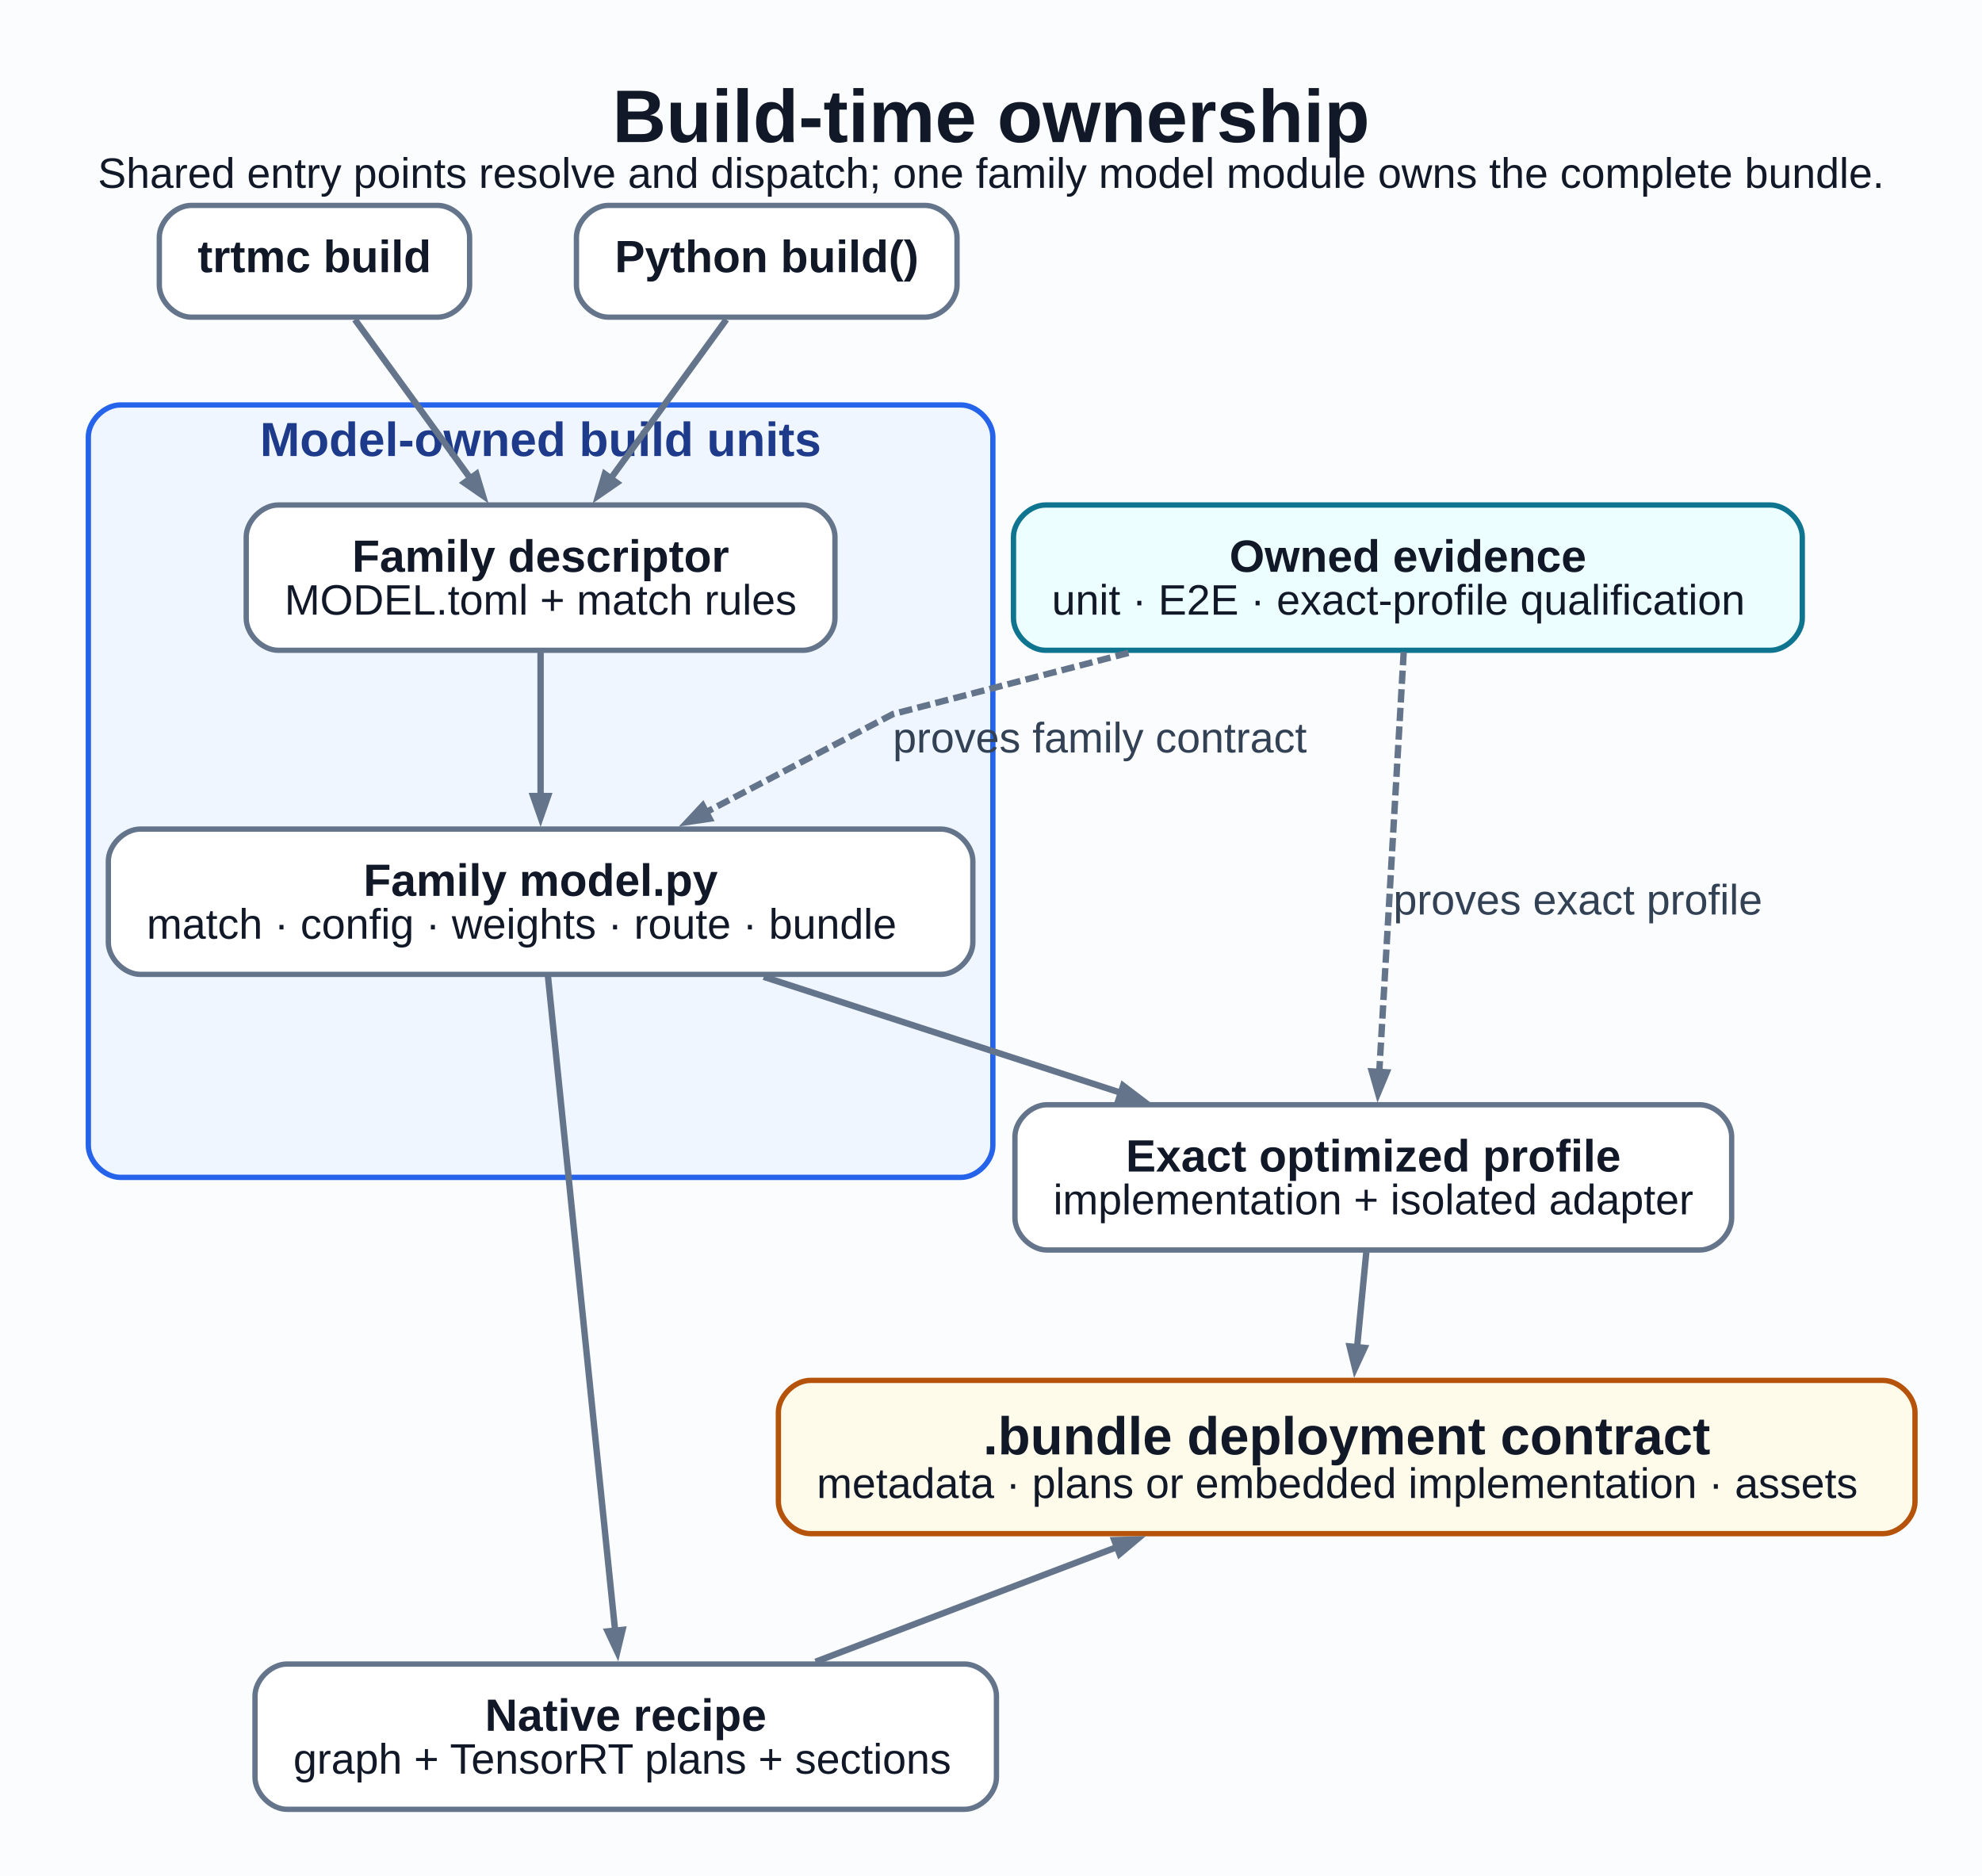
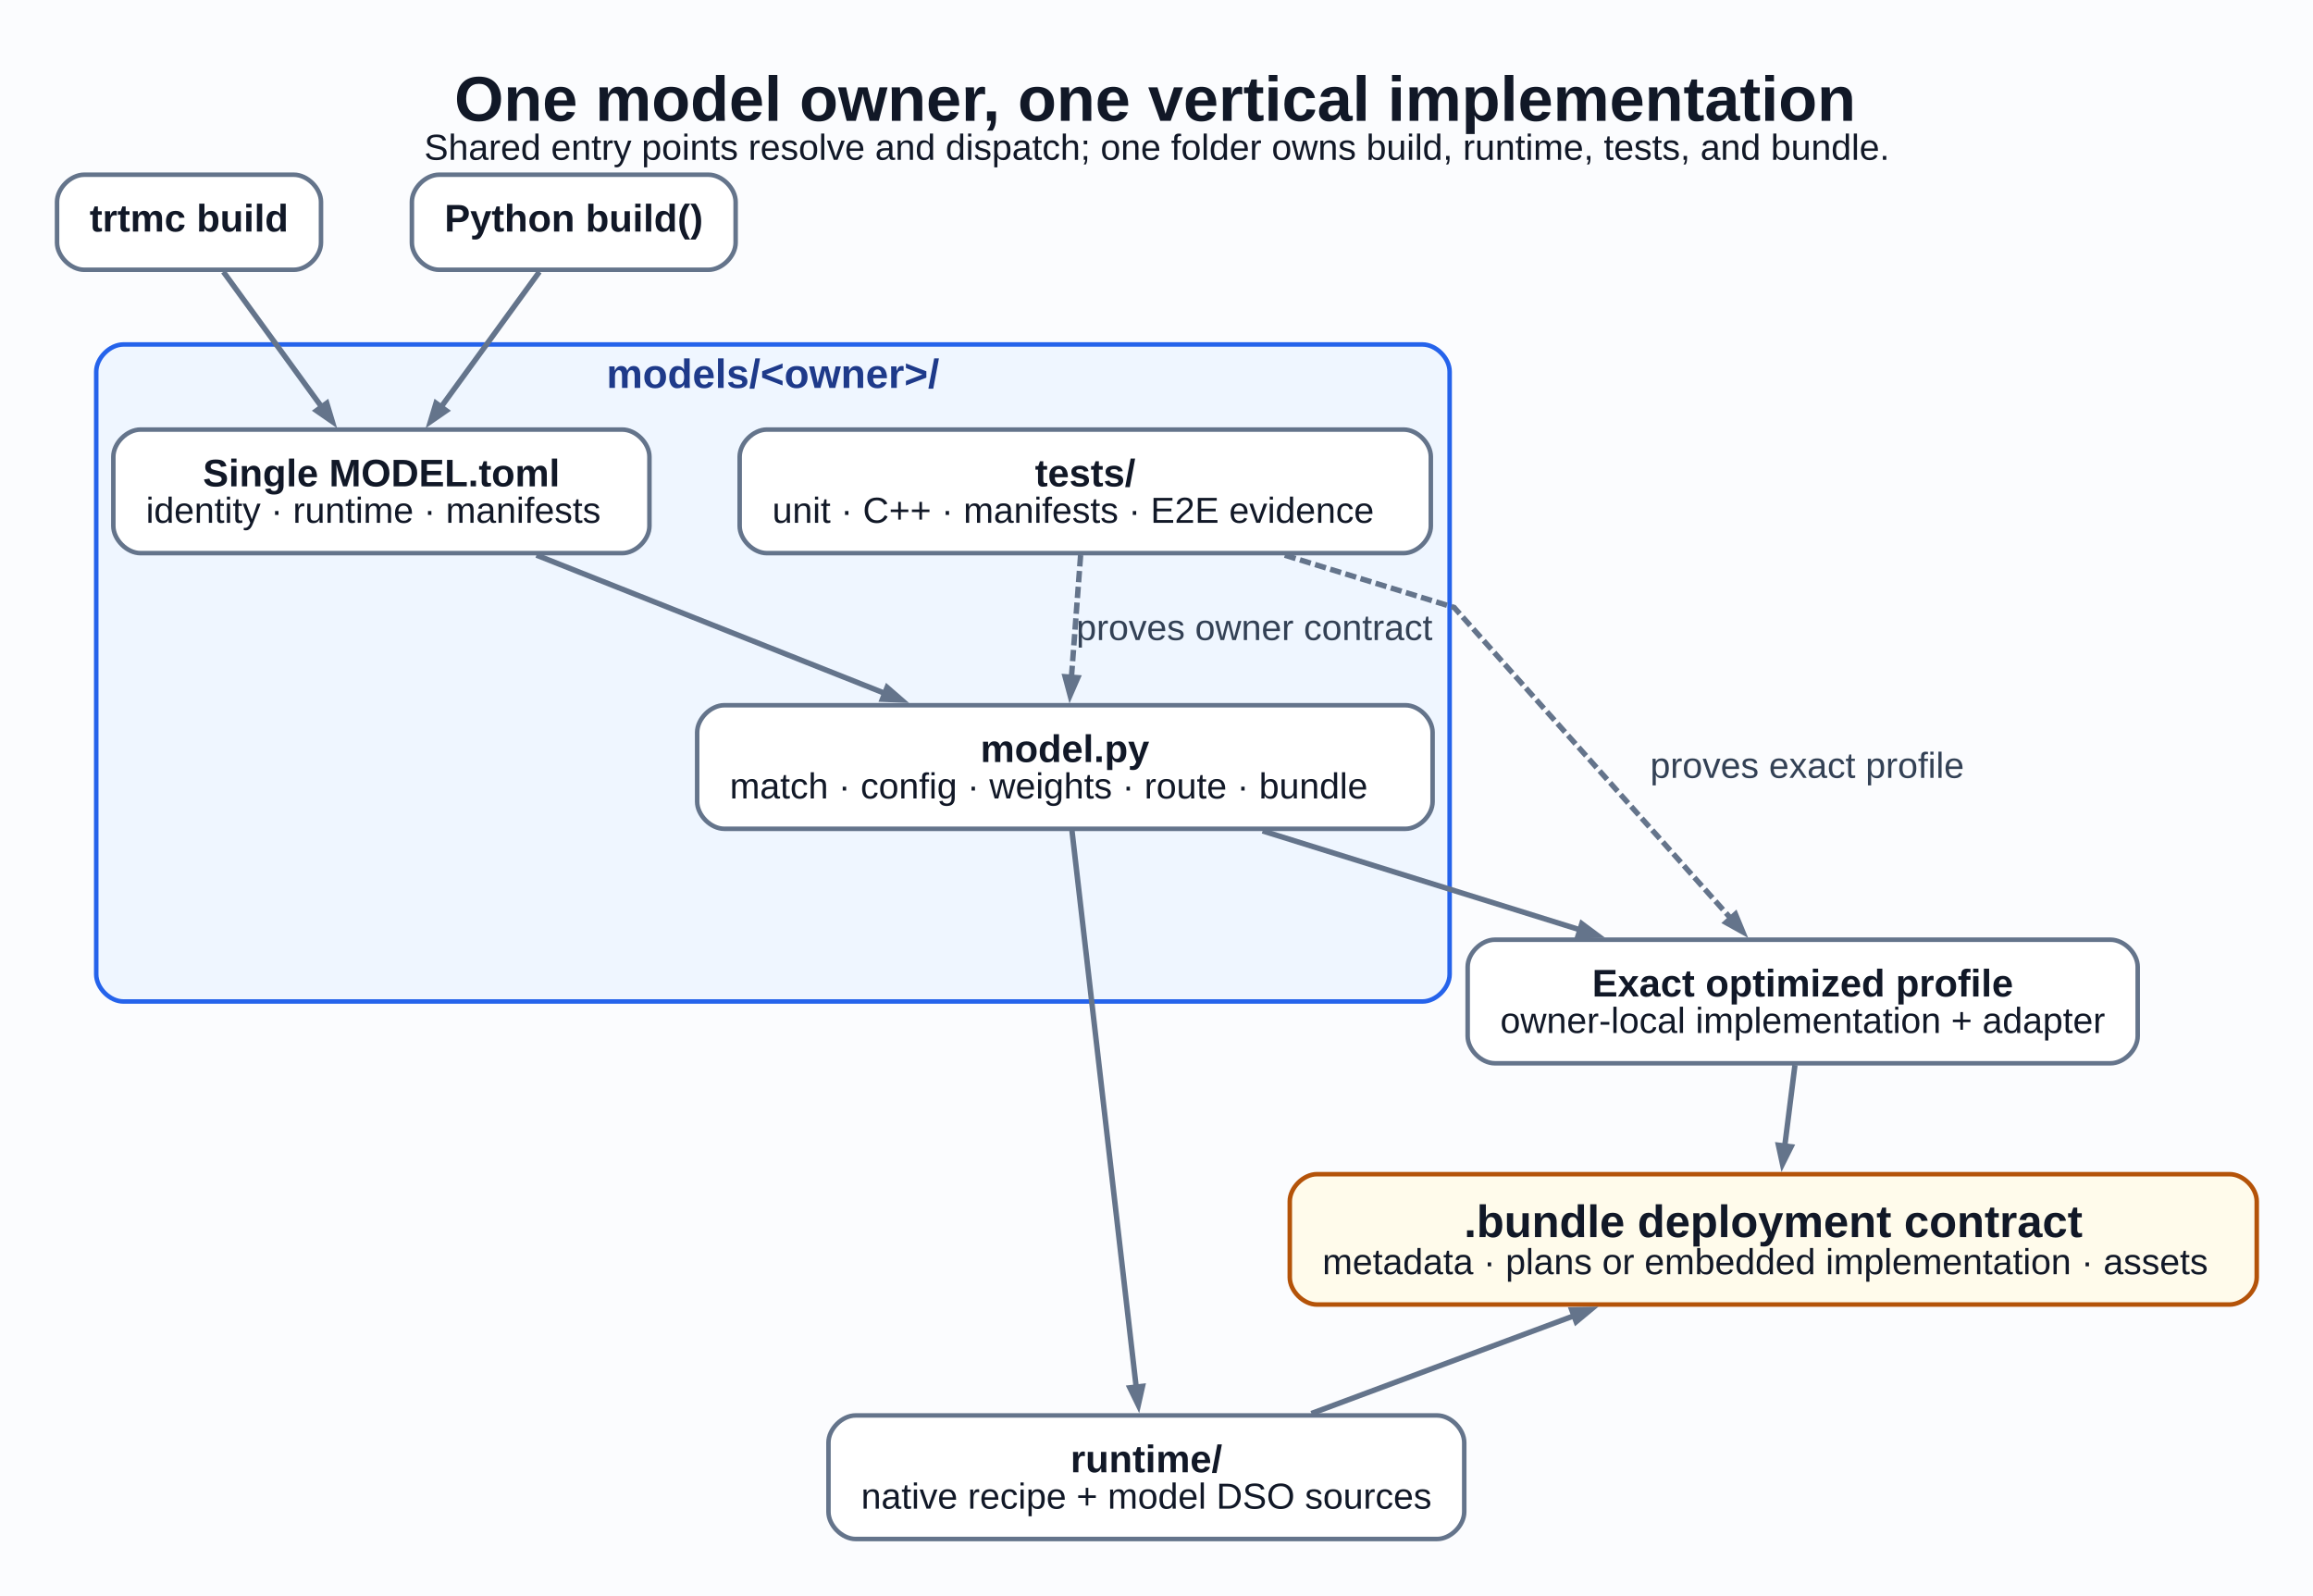
- <svg xmlns="http://www.w3.org/2000/svg" width="745" height="705" role="img" aria-labelledby="architecture-build-ownership-svg-title architecture-build-ownership-svg-description" preserveAspectRatio="xMidYMid meet" viewBox="0.00 0.00 745.00 705.00">
+ <svg xmlns="http://www.w3.org/2000/svg" width="1022" height="705" role="img" aria-labelledby="architecture-build-ownership-svg-title architecture-build-ownership-svg-description" preserveAspectRatio="xMidYMid meet" viewBox="0.00 0.00 1022.00 705.00">
  <g id="graph0" class="graph" transform="scale(1 1) rotate(0) translate(25.2 680)">
-     <polygon fill="#fbfcfe" stroke="none" points="-25.2,25.2 -25.2,-680 719.82,-680 719.82,25.2 -25.2,25.2" />
-     <text xml:space="preserve" text-anchor="start" x="204.97" y="-626.6" font-family="Arial" font-weight="bold" font-size="28.00" fill="#111827">Build-time ownership</text>
-     <text xml:space="preserve" text-anchor="start" x="11.56" y="-609.4" font-family="Arial" font-size="16.00" fill="#111827">Shared entry points resolve and dispatch; one family model module owns the complete bundle.</text>
+     <polygon fill="#fbfcfe" stroke="none" points="-25.2,25.2 -25.2,-680 997.14,-680 997.14,25.2 -25.2,25.2" />
+     <text xml:space="preserve" text-anchor="start" x="175.57" y="-626.6" font-family="Arial" font-weight="bold" font-size="28.00" fill="#111827">One model owner, one vertical implementation</text>
+     <text xml:space="preserve" text-anchor="start" x="162.22" y="-609.4" font-family="Arial" font-size="16.00" fill="#111827">Shared entry points resolve and dispatch; one folder owns build, runtime, tests, and bundle.</text>
    <g id="clust2" class="cluster">
-       <path fill="#eff6ff" stroke="#2563eb" stroke-width="2" d="M20,-237.5C20,-237.5 336,-237.5 336,-237.5 342,-237.5 348,-243.5 348,-249.5 348,-249.5 348,-515.8 348,-515.8 348,-521.8 342,-527.8 336,-527.8 336,-527.8 20,-527.8 20,-527.8 14,-527.8 8,-521.8 8,-515.8 8,-515.8 8,-249.5 8,-249.5 8,-243.5 14,-237.5 20,-237.5" />
-       <text xml:space="preserve" text-anchor="start" x="72.51" y="-508.6" font-family="Arial" font-weight="bold" font-size="18.00" fill="#1e3a8a">Model-owned build units</text>
+       <path fill="#eff6ff" stroke="#2563eb" stroke-width="2" d="M29.32,-237.5C29.32,-237.5 603.32,-237.5 603.32,-237.5 609.32,-237.5 615.32,-243.5 615.32,-249.5 615.32,-249.5 615.32,-515.8 615.32,-515.8 615.32,-521.8 609.32,-527.8 603.32,-527.8 603.32,-527.8 29.32,-527.8 29.32,-527.8 23.32,-527.8 17.32,-521.8 17.32,-515.8 17.32,-515.8 17.32,-249.5 17.32,-249.5 17.32,-243.5 23.32,-237.5 29.32,-237.5" />
+       <text xml:space="preserve" text-anchor="start" x="242.79" y="-508.6" font-family="Arial" font-weight="bold" font-size="18.00" fill="#1e3a8a">models/&lt;owner&gt;/</text>
    </g>
    <g id="node1" class="node">
-       <path fill="#ffffff" stroke="#64748b" stroke-width="2" d="M139.32,-602.8C139.32,-602.8 46.68,-602.8 46.68,-602.8 40.68,-602.8 34.68,-596.8 34.68,-590.8 34.68,-590.8 34.68,-572.8 34.68,-572.8 34.68,-566.8 40.68,-560.8 46.68,-560.8 46.68,-560.8 139.32,-560.8 139.32,-560.8 145.32,-560.8 151.32,-566.8 151.32,-572.8 151.32,-572.8 151.32,-590.8 151.32,-590.8 151.32,-596.8 145.32,-602.8 139.32,-602.8" />
-       <text xml:space="preserve" text-anchor="start" x="49.08" y="-577.7" font-family="Arial" font-weight="bold" font-size="17.00" fill="#111827">trtmc build</text>
+       <path fill="#ffffff" stroke="#64748b" stroke-width="2" d="M104.63,-602.8C104.63,-602.8 12,-602.8 12,-602.8 6,-602.8 0,-596.8 0,-590.8 0,-590.8 0,-572.8 0,-572.8 0,-566.8 6,-560.8 12,-560.8 12,-560.8 104.63,-560.8 104.63,-560.8 110.63,-560.8 116.63,-566.8 116.63,-572.8 116.63,-572.8 116.63,-590.8 116.63,-590.8 116.63,-596.8 110.63,-602.8 104.63,-602.8" />
+       <text xml:space="preserve" text-anchor="start" x="14.4" y="-577.7" font-family="Arial" font-weight="bold" font-size="17.00" fill="#111827">trtmc build</text>
    </g>
    <g id="node3" class="node">
-       <path fill="#ffffff" stroke="#64748b" stroke-width="2" d="M276.65,-490.2C276.65,-490.2 79.35,-490.2 79.35,-490.2 73.35,-490.2 67.35,-484.2 67.35,-478.2 67.35,-478.2 67.35,-447.6 67.35,-447.6 67.35,-441.6 73.35,-435.6 79.35,-435.6 79.35,-435.6 276.65,-435.6 276.65,-435.6 282.65,-435.6 288.65,-441.6 288.65,-447.6 288.65,-447.6 288.65,-478.2 288.65,-478.2 288.65,-484.2 282.65,-490.2 276.65,-490.2" />
-       <text xml:space="preserve" text-anchor="start" x="107.14" y="-465.1" font-family="Arial" font-weight="bold" font-size="17.00" fill="#111827">Family descriptor</text>
-       <text xml:space="preserve" text-anchor="start" x="81.75" y="-449" font-family="Arial" font-size="16.00" fill="#111827">MODEL.toml + match rules</text>
+       <path fill="#ffffff" stroke="#64748b" stroke-width="2" d="M249.75,-490.2C249.75,-490.2 36.88,-490.2 36.88,-490.2 30.88,-490.2 24.88,-484.2 24.88,-478.2 24.88,-478.2 24.88,-447.6 24.88,-447.6 24.88,-441.6 30.88,-435.6 36.88,-435.6 36.88,-435.6 249.75,-435.6 249.75,-435.6 255.75,-435.6 261.75,-441.6 261.75,-447.6 261.75,-447.6 261.75,-478.2 261.75,-478.2 261.75,-484.2 255.75,-490.2 249.75,-490.2" />
+       <text xml:space="preserve" text-anchor="start" x="64.45" y="-465.1" font-family="Arial" font-weight="bold" font-size="17.00" fill="#111827">Single MODEL.toml</text>
+       <text xml:space="preserve" text-anchor="start" x="39.28" y="-449" font-family="Arial" font-size="16.00" fill="#111827">identity · runtime · manifests</text>
    </g>
    <g id="edge1" class="edge">
-       <path fill="none" stroke="#64748b" stroke-width="2.4" d="M108.2,-559.9C120.26,-543.31 137.42,-519.71 151.7,-500.07" />
-       <polygon fill="#64748b" stroke="#64748b" stroke-width="2.4" points="153.87,-501.85 156.31,-493.73 149.34,-498.55 153.87,-501.85" />
+       <path fill="none" stroke="#64748b" stroke-width="2.4" d="M73.51,-559.9C85.58,-543.31 102.73,-519.71 117.02,-500.07" />
+       <polygon fill="#64748b" stroke="#64748b" stroke-width="2.4" points="119.19,-501.85 121.63,-493.73 114.66,-498.55 119.19,-501.85" />
    </g>
    <g id="node2" class="node">
-       <path fill="#ffffff" stroke="#64748b" stroke-width="2" d="M322.53,-602.8C322.53,-602.8 203.47,-602.8 203.47,-602.8 197.47,-602.8 191.47,-596.8 191.47,-590.8 191.47,-590.8 191.47,-572.8 191.47,-572.8 191.47,-566.8 197.47,-560.8 203.47,-560.8 203.47,-560.8 322.53,-560.8 322.53,-560.8 328.53,-560.8 334.53,-566.8 334.53,-572.8 334.53,-572.8 334.53,-590.8 334.53,-590.8 334.53,-596.8 328.53,-602.8 322.53,-602.8" />
-       <text xml:space="preserve" text-anchor="start" x="205.87" y="-577.7" font-family="Arial" font-weight="bold" font-size="17.00" fill="#111827">Python build()</text>
+       <path fill="#ffffff" stroke="#64748b" stroke-width="2" d="M287.84,-602.8C287.84,-602.8 168.79,-602.8 168.79,-602.8 162.79,-602.8 156.79,-596.8 156.79,-590.8 156.79,-590.8 156.79,-572.8 156.79,-572.8 156.79,-566.8 162.79,-560.8 168.79,-560.8 168.79,-560.8 287.84,-560.8 287.84,-560.8 293.84,-560.8 299.84,-566.8 299.84,-572.8 299.84,-572.8 299.84,-590.8 299.84,-590.8 299.84,-596.8 293.84,-602.8 287.84,-602.8" />
+       <text xml:space="preserve" text-anchor="start" x="171.19" y="-577.7" font-family="Arial" font-weight="bold" font-size="17.00" fill="#111827">Python build()</text>
    </g>
    <g id="edge2" class="edge">
-       <path fill="none" stroke="#64748b" stroke-width="2.4" d="M247.8,-559.9C235.74,-543.31 218.58,-519.71 204.3,-500.07" />
-       <polygon fill="#64748b" stroke="#64748b" stroke-width="2.4" points="206.66,-498.55 199.69,-493.73 202.13,-501.85 206.66,-498.55" />
+       <path fill="none" stroke="#64748b" stroke-width="2.4" d="M213.12,-559.9C201.05,-543.31 183.9,-519.71 169.61,-500.07" />
+       <polygon fill="#64748b" stroke="#64748b" stroke-width="2.4" points="171.97,-498.55 165,-493.73 167.44,-501.85 171.97,-498.55" />
    </g>
    <g id="node4" class="node">
-       <path fill="#ffffff" stroke="#64748b" stroke-width="2" d="M328.48,-368.4C328.48,-368.4 27.52,-368.4 27.52,-368.4 21.52,-368.4 15.52,-362.4 15.52,-356.4 15.52,-356.4 15.52,-325.8 15.52,-325.8 15.52,-319.8 21.52,-313.8 27.52,-313.8 27.52,-313.8 328.48,-313.8 328.48,-313.8 334.48,-313.8 340.48,-319.8 340.48,-325.8 340.48,-325.8 340.48,-356.4 340.48,-356.4 340.48,-362.4 334.48,-368.4 328.48,-368.4" />
-       <text xml:space="preserve" text-anchor="start" x="111.4" y="-343.3" font-family="Arial" font-weight="bold" font-size="17.00" fill="#111827">Family model.py</text>
-       <text xml:space="preserve" text-anchor="start" x="29.92" y="-327.2" font-family="Arial" font-size="16.00" fill="#111827">match · config · weights · route · bundle</text>
+       <path fill="#ffffff" stroke="#64748b" stroke-width="2" d="M595.79,-368.4C595.79,-368.4 294.84,-368.4 294.84,-368.4 288.84,-368.4 282.84,-362.4 282.84,-356.4 282.84,-356.4 282.84,-325.8 282.84,-325.8 282.84,-319.8 288.84,-313.8 294.84,-313.8 294.84,-313.8 595.79,-313.8 595.79,-313.8 601.79,-313.8 607.79,-319.8 607.79,-325.8 607.79,-325.8 607.79,-356.4 607.79,-356.4 607.79,-362.4 601.79,-368.4 595.79,-368.4" />
+       <text xml:space="preserve" text-anchor="start" x="408" y="-343.3" font-family="Arial" font-weight="bold" font-size="17.00" fill="#111827">model.py</text>
+       <text xml:space="preserve" text-anchor="start" x="297.24" y="-327.2" font-family="Arial" font-size="16.00" fill="#111827">match · config · weights · route · bundle</text>
    </g>
    <g id="edge3" class="edge">
-       <path fill="none" stroke="#64748b" stroke-width="2.4" d="M178,-434.72C178,-418.71 178,-398.21 178,-380.56" />
-       <polygon fill="#64748b" stroke="#64748b" stroke-width="2.4" points="180.8,-380.81 178,-372.81 175.2,-380.81 180.8,-380.81" />
+       <path fill="none" stroke="#64748b" stroke-width="2.4" d="M211.84,-434.72C257.63,-416.55 318.01,-392.6 365.9,-373.6" />
+       <polygon fill="#64748b" stroke="#64748b" stroke-width="2.4" points="366.76,-376.28 373.16,-370.72 364.69,-371.07 366.76,-376.28" />
    </g>
    <g id="node5" class="node">
-       <path fill="#ffffff" stroke="#64748b" stroke-width="2" d="M337.35,-54.6C337.35,-54.6 82.65,-54.6 82.65,-54.6 76.65,-54.6 70.65,-48.6 70.65,-42.6 70.65,-42.6 70.65,-12 70.65,-12 70.65,-6 76.65,0 82.65,0 82.65,0 337.35,0 337.35,0 343.35,0 349.35,-6 349.35,-12 349.35,-12 349.35,-42.6 349.35,-42.6 349.35,-48.6 343.35,-54.6 337.35,-54.6" />
-       <text xml:space="preserve" text-anchor="start" x="157.08" y="-29.5" font-family="Arial" font-weight="bold" font-size="17.00" fill="#111827">Native recipe</text>
-       <text xml:space="preserve" text-anchor="start" x="85.05" y="-13.4" font-family="Arial" font-size="16.00" fill="#111827">graph + TensorRT plans + sections</text>
+       <path fill="#ffffff" stroke="#64748b" stroke-width="2" d="M609.77,-54.6C609.77,-54.6 352.86,-54.6 352.86,-54.6 346.86,-54.6 340.86,-48.6 340.86,-42.6 340.86,-42.6 340.86,-12 340.86,-12 340.86,-6 346.86,0 352.86,0 352.86,0 609.77,0 609.77,0 615.77,0 621.77,-6 621.77,-12 621.77,-12 621.77,-42.6 621.77,-42.6 621.77,-48.6 615.77,-54.6 609.77,-54.6" />
+       <text xml:space="preserve" text-anchor="start" x="447.78" y="-29.5" font-family="Arial" font-weight="bold" font-size="17.00" fill="#111827">runtime/</text>
+       <text xml:space="preserve" text-anchor="start" x="355.26" y="-13.4" font-family="Arial" font-size="16.00" fill="#111827">native recipe + model DSO sources</text>
    </g>
    <g id="edge4" class="edge">
-       <path fill="none" stroke="#64748b" stroke-width="2.4" d="M180.78,-312.98C186.48,-257.46 199.49,-130.75 206.05,-66.77" />
-       <polygon fill="#64748b" stroke="#64748b" stroke-width="2.4" points="208.8,-67.44 206.83,-59.2 203.23,-66.87 208.8,-67.44" />
+       <path fill="none" stroke="#64748b" stroke-width="2.4" d="M448.45,-312.98C454.86,-257.46 469.49,-130.75 476.87,-66.77" />
+       <polygon fill="#64748b" stroke="#64748b" stroke-width="2.4" points="479.61,-67.46 477.75,-59.19 474.05,-66.82 479.61,-67.46" />
    </g>
    <g id="node6" class="node">
-       <path fill="#ffffff" stroke="#64748b" stroke-width="2" d="M613.7,-264.8C613.7,-264.8 368.3,-264.8 368.3,-264.8 362.3,-264.8 356.3,-258.8 356.3,-252.8 356.3,-252.8 356.3,-222.2 356.3,-222.2 356.3,-216.2 362.3,-210.2 368.3,-210.2 368.3,-210.2 613.7,-210.2 613.7,-210.2 619.7,-210.2 625.7,-216.2 625.7,-222.2 625.7,-222.2 625.7,-252.8 625.7,-252.8 625.7,-258.8 619.7,-264.8 613.7,-264.8" />
-       <text xml:space="preserve" text-anchor="start" x="397.96" y="-239.7" font-family="Arial" font-weight="bold" font-size="17.00" fill="#111827">Exact optimized profile</text>
-       <text xml:space="preserve" text-anchor="start" x="370.7" y="-223.6" font-family="Arial" font-size="16.00" fill="#111827">implementation + isolated adapter</text>
+       <path fill="#ffffff" stroke="#64748b" stroke-width="2" d="M907.34,-264.8C907.34,-264.8 635.29,-264.8 635.29,-264.8 629.29,-264.8 623.29,-258.8 623.29,-252.8 623.29,-252.8 623.29,-222.2 623.29,-222.2 623.29,-216.2 629.29,-210.2 635.29,-210.2 635.29,-210.2 907.34,-210.2 907.34,-210.2 913.34,-210.2 919.34,-216.2 919.34,-222.2 919.34,-222.2 919.34,-252.8 919.34,-252.8 919.34,-258.8 913.34,-264.8 907.34,-264.8" />
+       <text xml:space="preserve" text-anchor="start" x="678.27" y="-239.7" font-family="Arial" font-weight="bold" font-size="17.00" fill="#111827">Exact optimized profile</text>
+       <text xml:space="preserve" text-anchor="start" x="637.69" y="-223.6" font-family="Arial" font-size="16.00" fill="#111827">owner-local implementation + adapter</text>
    </g>
    <g id="edge5" class="edge">
-       <path fill="none" stroke="#64748b" stroke-width="2.4" d="M261.88,-312.87C303.27,-299.44 353.38,-283.17 396.17,-269.28" />
-       <polygon fill="#64748b" stroke="#64748b" stroke-width="2.4" points="396.96,-271.97 403.71,-266.84 395.23,-266.64 396.96,-271.97" />
+       <path fill="none" stroke="#64748b" stroke-width="2.4" d="M532.68,-312.87C575.98,-299.38 628.42,-283.03 673.11,-269.11" />
+       <polygon fill="#64748b" stroke="#64748b" stroke-width="2.4" points="673.72,-271.85 680.53,-266.79 672.06,-266.5 673.72,-271.85" />
+     </g>
+     <g id="node8" class="node">
+       <path fill="#fffbeb" stroke="#b45309" stroke-width="2" d="M959.94,-161.2C959.94,-161.2 556.69,-161.2 556.69,-161.2 550.69,-161.2 544.69,-155.2 544.69,-149.2 544.69,-149.2 544.69,-115.6 544.69,-115.6 544.69,-109.6 550.69,-103.6 556.69,-103.6 556.69,-103.6 959.94,-103.6 959.94,-103.6 965.94,-103.6 971.94,-109.6 971.94,-115.6 971.94,-115.6 971.94,-149.2 971.94,-149.2 971.94,-155.2 965.94,-161.2 959.94,-161.2" />
+       <text xml:space="preserve" text-anchor="start" x="621.64" y="-133.4" font-family="Arial" font-weight="bold" font-size="20.00" fill="#111827">.bundle deployment contract</text>
+       <text xml:space="preserve" text-anchor="start" x="559.09" y="-117" font-family="Arial" font-size="16.00" fill="#111827">metadata · plans or embedded implementation · assets</text>
+     </g>
+     <g id="edge6" class="edge">
+       <path fill="none" stroke="#64748b" stroke-width="2.4" d="M554.25,-55.45C589.82,-68.68 632.88,-84.71 670.26,-98.63" />
+       <polygon fill="#64748b" stroke="#64748b" stroke-width="2.4" points="669.28,-101.25 677.75,-101.41 671.23,-96 669.28,-101.25" />
+     </g>
+     <g id="edge7" class="edge">
+       <path fill="none" stroke="#64748b" stroke-width="2.4" d="M767.9,-209.41C766.51,-198.38 764.87,-185.4 763.35,-173.32" />
+       <polygon fill="#64748b" stroke="#64748b" stroke-width="2.4" points="766.17,-173.3 762.39,-165.71 760.61,-174 766.17,-173.3" />
    </g>
    <g id="node7" class="node">
-       <path fill="#fffbeb" stroke="#b45309" stroke-width="2" d="M682.62,-161.2C682.62,-161.2 279.38,-161.2 279.38,-161.2 273.38,-161.2 267.38,-155.2 267.38,-149.2 267.38,-149.2 267.38,-115.6 267.38,-115.6 267.38,-109.6 273.38,-103.6 279.38,-103.6 279.38,-103.6 682.62,-103.6 682.62,-103.6 688.62,-103.6 694.62,-109.6 694.62,-115.6 694.62,-115.6 694.62,-149.2 694.62,-149.2 694.62,-155.2 688.62,-161.2 682.62,-161.2" />
-       <text xml:space="preserve" text-anchor="start" x="344.32" y="-133.4" font-family="Arial" font-weight="bold" font-size="20.00" fill="#111827">.bundle deployment contract</text>
-       <text xml:space="preserve" text-anchor="start" x="281.78" y="-117" font-family="Arial" font-size="16.00" fill="#111827">metadata · plans or embedded implementation · assets</text>
-     </g>
-     <g id="edge6" class="edge">
-       <path fill="none" stroke="#64748b" stroke-width="2.4" d="M281.36,-55.45C316.15,-68.68 358.28,-84.71 394.86,-98.63" />
-       <polygon fill="#64748b" stroke="#64748b" stroke-width="2.4" points="393.64,-101.16 402.12,-101.39 395.63,-95.93 393.64,-101.16" />
-     </g>
-     <g id="edge7" class="edge">
-       <path fill="none" stroke="#64748b" stroke-width="2.4" d="M488.37,-209.41C487.3,-198.38 486.04,-185.4 484.87,-173.32" />
-       <polygon fill="#64748b" stroke="#64748b" stroke-width="2.4" points="487.69,-173.42 484.14,-165.73 482.12,-173.96 487.69,-173.42" />
-     </g>
-     <g id="node8" class="node">
-       <path fill="#ecfeff" stroke="#0e7490" stroke-width="2" d="M640.25,-490.2C640.25,-490.2 367.75,-490.2 367.75,-490.2 361.75,-490.2 355.75,-484.2 355.75,-478.2 355.75,-478.2 355.75,-447.6 355.75,-447.6 355.75,-441.6 361.75,-435.6 367.75,-435.6 367.75,-435.6 640.25,-435.6 640.25,-435.6 646.25,-435.6 652.25,-441.6 652.25,-447.6 652.25,-447.6 652.25,-478.2 652.25,-478.2 652.25,-484.2 646.25,-490.2 640.25,-490.2" />
-       <text xml:space="preserve" text-anchor="start" x="436.92" y="-465.1" font-family="Arial" font-weight="bold" font-size="17.00" fill="#111827">Owned evidence</text>
-       <text xml:space="preserve" text-anchor="start" x="370.15" y="-449" font-family="Arial" font-size="16.00" fill="#111827">unit · E2E · exact-profile qualification</text>
+       <path fill="#ffffff" stroke="#64748b" stroke-width="2" d="M595.01,-490.2C595.01,-490.2 313.62,-490.2 313.62,-490.2 307.62,-490.2 301.62,-484.2 301.62,-478.2 301.62,-478.2 301.62,-447.6 301.62,-447.6 301.62,-441.6 307.62,-435.6 313.62,-435.6 313.62,-435.6 595.01,-435.6 595.01,-435.6 601.01,-435.6 607.01,-441.6 607.01,-447.6 607.01,-447.6 607.01,-478.2 607.01,-478.2 607.01,-484.2 601.01,-490.2 595.01,-490.2" />
+       <text xml:space="preserve" text-anchor="start" x="432.11" y="-465.1" font-family="Arial" font-weight="bold" font-size="17.00" fill="#111827">tests/</text>
+       <text xml:space="preserve" text-anchor="start" x="316.02" y="-449" font-family="Arial" font-size="16.00" fill="#111827">unit · C++ · manifests · E2E evidence</text>
    </g>
    <g id="edge8" class="edge">
-       <path fill="none" stroke="#64748b" stroke-width="2.4" stroke-dasharray="5,2" d="M398.98,-434.62C353.47,-422.79 310.39,-411.6 310.39,-411.6 310.39,-411.6 274.47,-392.75 240.06,-374.68" />
-       <polygon fill="#64748b" stroke="#64748b" stroke-width="2.4" points="241.55,-372.3 233.16,-371.06 238.94,-377.25 241.55,-372.3" />
-       <text xml:space="preserve" text-anchor="middle" x="388.2" y="-397.2" font-family="Arial" font-size="16.00" fill="#334155">proves family contract</text>
+       <path fill="none" stroke="#64748b" stroke-width="2.4" stroke-dasharray="5,2" d="M452.27,-434.72C451.07,-418.71 449.53,-398.21 448.2,-380.56" />
+       <polygon fill="#64748b" stroke="#64748b" stroke-width="2.4" points="451.01,-380.57 447.62,-372.8 445.43,-380.99 451.01,-380.57" />
+       <text xml:space="preserve" text-anchor="middle" x="529.06" y="-397.2" font-family="Arial" font-size="16.00" fill="#334155">proves owner contract</text>
    </g>
    <g id="edge9" class="edge">
-       <path fill="none" stroke="#64748b" stroke-width="2.4" stroke-dasharray="5,2" d="M502.43,-434.95C500.14,-395.54 495.86,-321.96 493.23,-276.9" />
-       <polygon fill="#64748b" stroke="#64748b" stroke-width="2.4" points="496.04,-276.99 492.78,-269.17 490.45,-277.32 496.04,-276.99" />
-       <text xml:space="preserve" text-anchor="middle" x="567.89" y="-336.3" font-family="Arial" font-size="16.00" fill="#334155">proves exact profile</text>
+       <path fill="none" stroke="#64748b" stroke-width="2.4" stroke-dasharray="5,2" d="M542.49,-434.69C580.9,-422.84 617.32,-411.6 617.32,-411.6 617.32,-411.6 694.72,-324.59 739.78,-273.95" />
+       <polygon fill="#64748b" stroke="#64748b" stroke-width="2.4" points="741.61,-276.1 744.84,-268.26 737.43,-272.38 741.61,-276.1" />
+       <text xml:space="preserve" text-anchor="middle" x="773.29" y="-336.3" font-family="Arial" font-size="16.00" fill="#334155">proves exact profile</text>
    </g>
  </g>
</svg>
